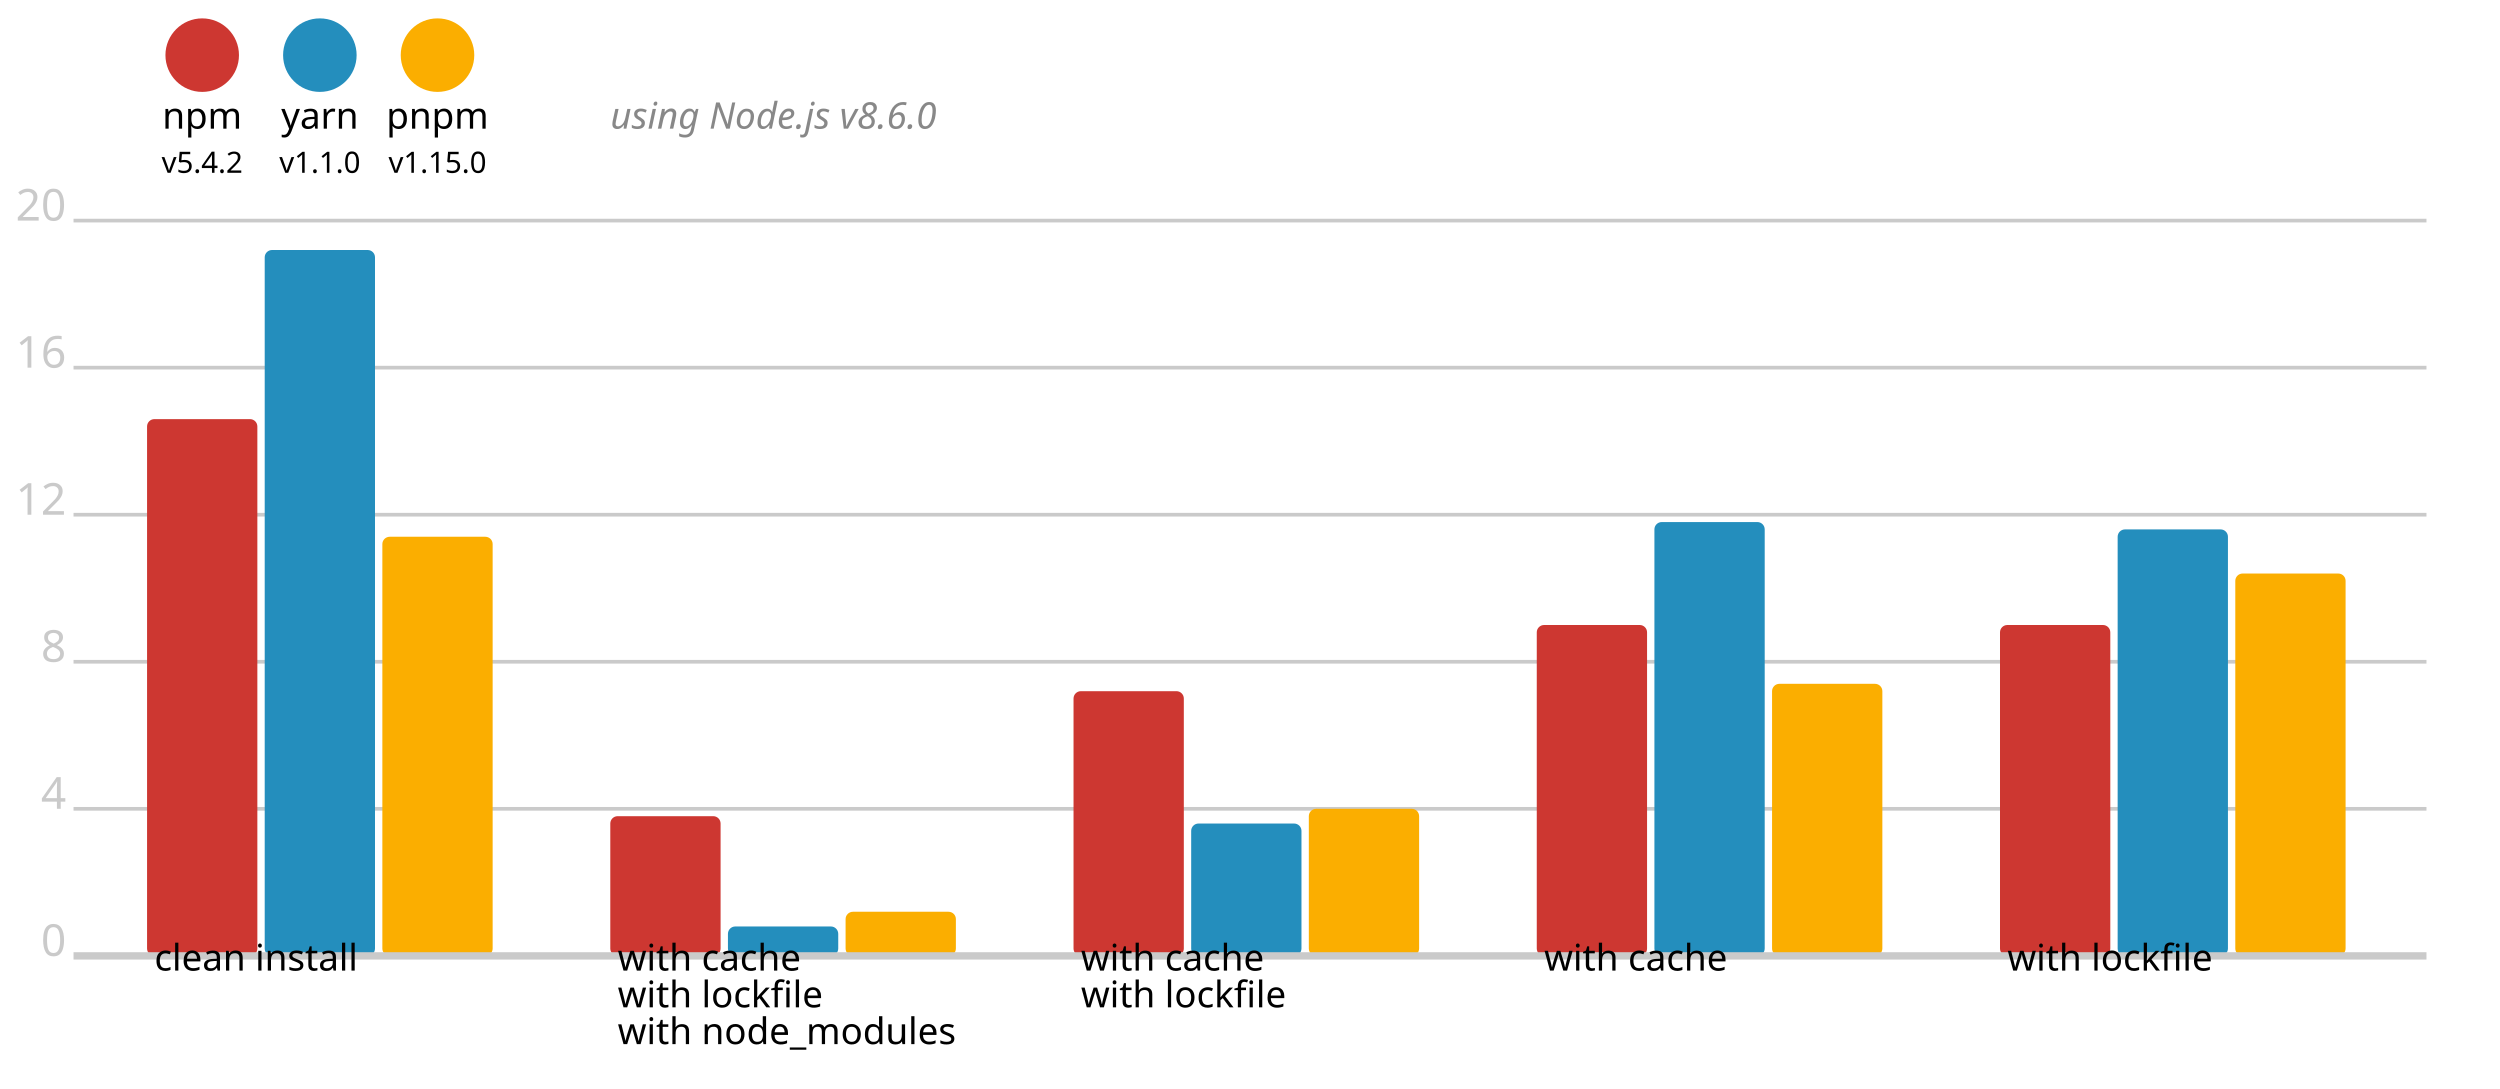
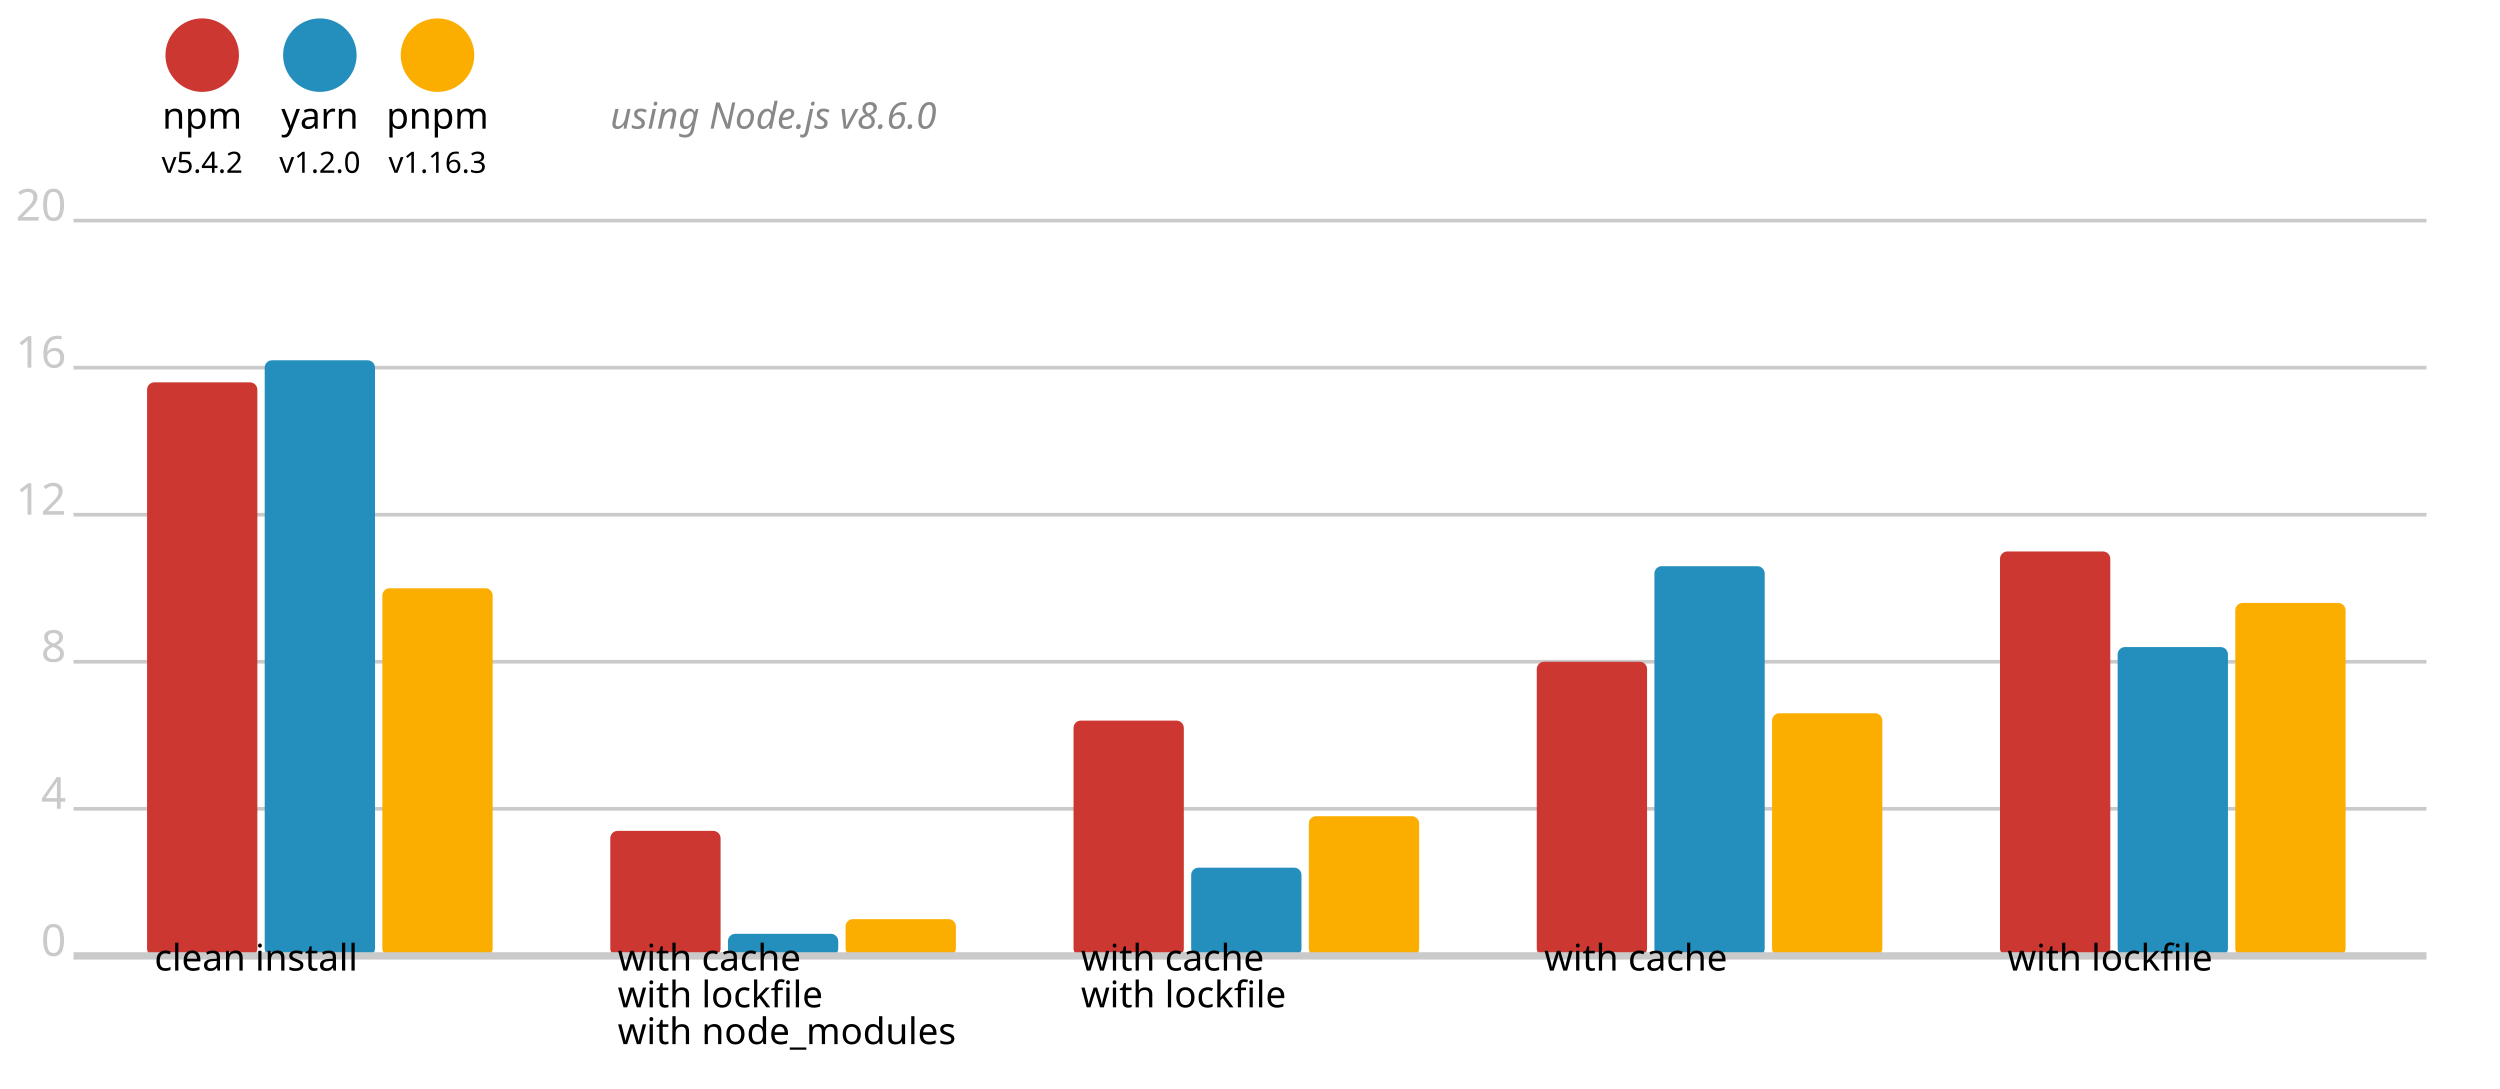
<svg xmlns="http://www.w3.org/2000/svg" version="1.1" viewBox="0 0 340 148">
  <circle cx="27.5" cy="7.5" r="5" fill="#cd3731" />
  <text x="27.5" y="17.5" font-size="5" font-family="system-ui" alignment-baseline="middle" text-anchor="middle">npm</text>
  <text x="27.5" y="23.5" font-size="4" font-family="system-ui" alignment-baseline="middle" text-anchor="middle">v5.4.2</text>
  <circle cx="43.5" cy="7.5" r="5" fill="#248ebd" />
  <text x="43.5" y="17.5" font-size="5" font-family="system-ui" alignment-baseline="middle" text-anchor="middle">yarn</text>
-   <text x="43.5" y="23.5" font-size="4" font-family="system-ui" alignment-baseline="middle" text-anchor="middle">v1.1.0</text>
+   <text x="43.5" y="23.5" font-size="4" font-family="system-ui" alignment-baseline="middle" text-anchor="middle">v1.2.0</text>
  <circle cx="59.5" cy="7.5" r="5" fill="#fbae00" />
  <text x="59.5" y="17.5" font-size="5" font-family="system-ui" alignment-baseline="middle" text-anchor="middle">pnpm</text>
-   <text x="59.5" y="23.5" font-size="4" font-family="system-ui" alignment-baseline="middle" text-anchor="middle">v1.15.0</text>
+   <text x="59.5" y="23.5" font-size="4" font-family="system-ui" alignment-baseline="middle" text-anchor="middle">v1.16.3</text>
  <text x="83" y="17.5" font-size="5" font-family="system-ui" font-style="italic" alignment-baseline="middle" fill="#888">using Node.js v8.6.0</text>
  <line x1="10" y1="30" x2="330" y2="30" stroke-width="0.5" stroke="#cacaca" />
  <text x="9" y="30" fill="#cacaca" font-size="6" font-family="system-ui" alignment-baseline="middle" text-anchor="end">20</text>
  <line x1="10" y1="50" x2="330" y2="50" stroke-width="0.5" stroke="#cacaca" />
  <text x="9" y="50" fill="#cacaca" font-size="6" font-family="system-ui" alignment-baseline="middle" text-anchor="end">16</text>
  <line x1="10" y1="70" x2="330" y2="70" stroke-width="0.5" stroke="#cacaca" />
  <text x="9" y="70" fill="#cacaca" font-size="6" font-family="system-ui" alignment-baseline="middle" text-anchor="end">12</text>
  <line x1="10" y1="90" x2="330" y2="90" stroke-width="0.5" stroke="#cacaca" />
  <text x="9" y="90" fill="#cacaca" font-size="6" font-family="system-ui" alignment-baseline="middle" text-anchor="end">8</text>
  <line x1="10" y1="110" x2="330" y2="110" stroke-width="0.5" stroke="#cacaca" />
  <text x="9" y="110" fill="#cacaca" font-size="6" font-family="system-ui" alignment-baseline="middle" text-anchor="end">4</text>
  <text x="9" y="130" fill="#cacaca" font-size="6" font-family="system-ui" alignment-baseline="middle" text-anchor="end">0</text>
-   <rect x="20" y="57" width="15" height="73" fill="#cd3731" rx="1" ry="1" />
-   <rect x="36" y="34" width="15" height="96" fill="#248ebd" rx="1" ry="1" />
-   <rect x="52" y="73" width="15" height="57" fill="#fbae00" rx="1" ry="1" />
-   <rect x="83" y="111" width="15" height="19" fill="#cd3731" rx="1" ry="1" />
-   <rect x="99" y="126" width="15" height="4" fill="#248ebd" rx="1" ry="1" />
-   <rect x="115" y="124" width="15" height="6" fill="#fbae00" rx="1" ry="1" />
-   <rect x="146" y="94" width="15" height="36" fill="#cd3731" rx="1" ry="1" />
-   <rect x="162" y="112" width="15" height="18" fill="#248ebd" rx="1" ry="1" />
-   <rect x="178" y="110" width="15" height="20" fill="#fbae00" rx="1" ry="1" />
-   <rect x="209" y="85" width="15" height="45" fill="#cd3731" rx="1" ry="1" />
-   <rect x="225" y="71" width="15" height="59" fill="#248ebd" rx="1" ry="1" />
-   <rect x="241" y="93" width="15" height="37" fill="#fbae00" rx="1" ry="1" />
-   <rect x="272" y="85" width="15" height="45" fill="#cd3731" rx="1" ry="1" />
-   <rect x="288" y="72" width="15" height="58" fill="#248ebd" rx="1" ry="1" />
-   <rect x="304" y="78" width="15" height="52" fill="#fbae00" rx="1" ry="1" />
+   <rect x="20" y="52" width="15" height="78" fill="#cd3731" rx="1" ry="1" />
+   <rect x="36" y="49" width="15" height="81" fill="#248ebd" rx="1" ry="1" />
+   <rect x="52" y="80" width="15" height="50" fill="#fbae00" rx="1" ry="1" />
+   <rect x="83" y="113" width="15" height="17" fill="#cd3731" rx="1" ry="1" />
+   <rect x="99" y="127" width="15" height="3" fill="#248ebd" rx="1" ry="1" />
+   <rect x="115" y="125" width="15" height="5" fill="#fbae00" rx="1" ry="1" />
+   <rect x="146" y="98" width="15" height="32" fill="#cd3731" rx="1" ry="1" />
+   <rect x="162" y="118" width="15" height="12" fill="#248ebd" rx="1" ry="1" />
+   <rect x="178" y="111" width="15" height="19" fill="#fbae00" rx="1" ry="1" />
+   <rect x="209" y="90" width="15" height="40" fill="#cd3731" rx="1" ry="1" />
+   <rect x="225" y="77" width="15" height="53" fill="#248ebd" rx="1" ry="1" />
+   <rect x="241" y="97" width="15" height="33" fill="#fbae00" rx="1" ry="1" />
+   <rect x="272" y="75" width="15" height="55" fill="#cd3731" rx="1" ry="1" />
+   <rect x="288" y="88" width="15" height="42" fill="#248ebd" rx="1" ry="1" />
+   <rect x="304" y="82" width="15" height="48" fill="#fbae00" rx="1" ry="1" />
  <line x1="10" y1="130" x2="330" y2="130" stroke-width="1" stroke="#cacaca" />
  <text x="21" y="132" font-size="5" font-family="system-ui" alignment-baseline="hanging" text-anchor="start">clean install</text>
  <text x="84" y="132" font-size="5" font-family="system-ui" alignment-baseline="hanging" text-anchor="start">with cache</text>
  <text x="84" y="137" font-size="5" font-family="system-ui" alignment-baseline="hanging" text-anchor="start">with lockfile</text>
  <text x="84" y="142" font-size="5" font-family="system-ui" alignment-baseline="hanging" text-anchor="start">with node_modules</text>
  <text x="147" y="132" font-size="5" font-family="system-ui" alignment-baseline="hanging" text-anchor="start">with cache</text>
  <text x="147" y="137" font-size="5" font-family="system-ui" alignment-baseline="hanging" text-anchor="start">with lockfile</text>
  <text x="210" y="132" font-size="5" font-family="system-ui" alignment-baseline="hanging" text-anchor="start">with cache</text>
  <text x="273" y="132" font-size="5" font-family="system-ui" alignment-baseline="hanging" text-anchor="start">with lockfile</text>
</svg>
